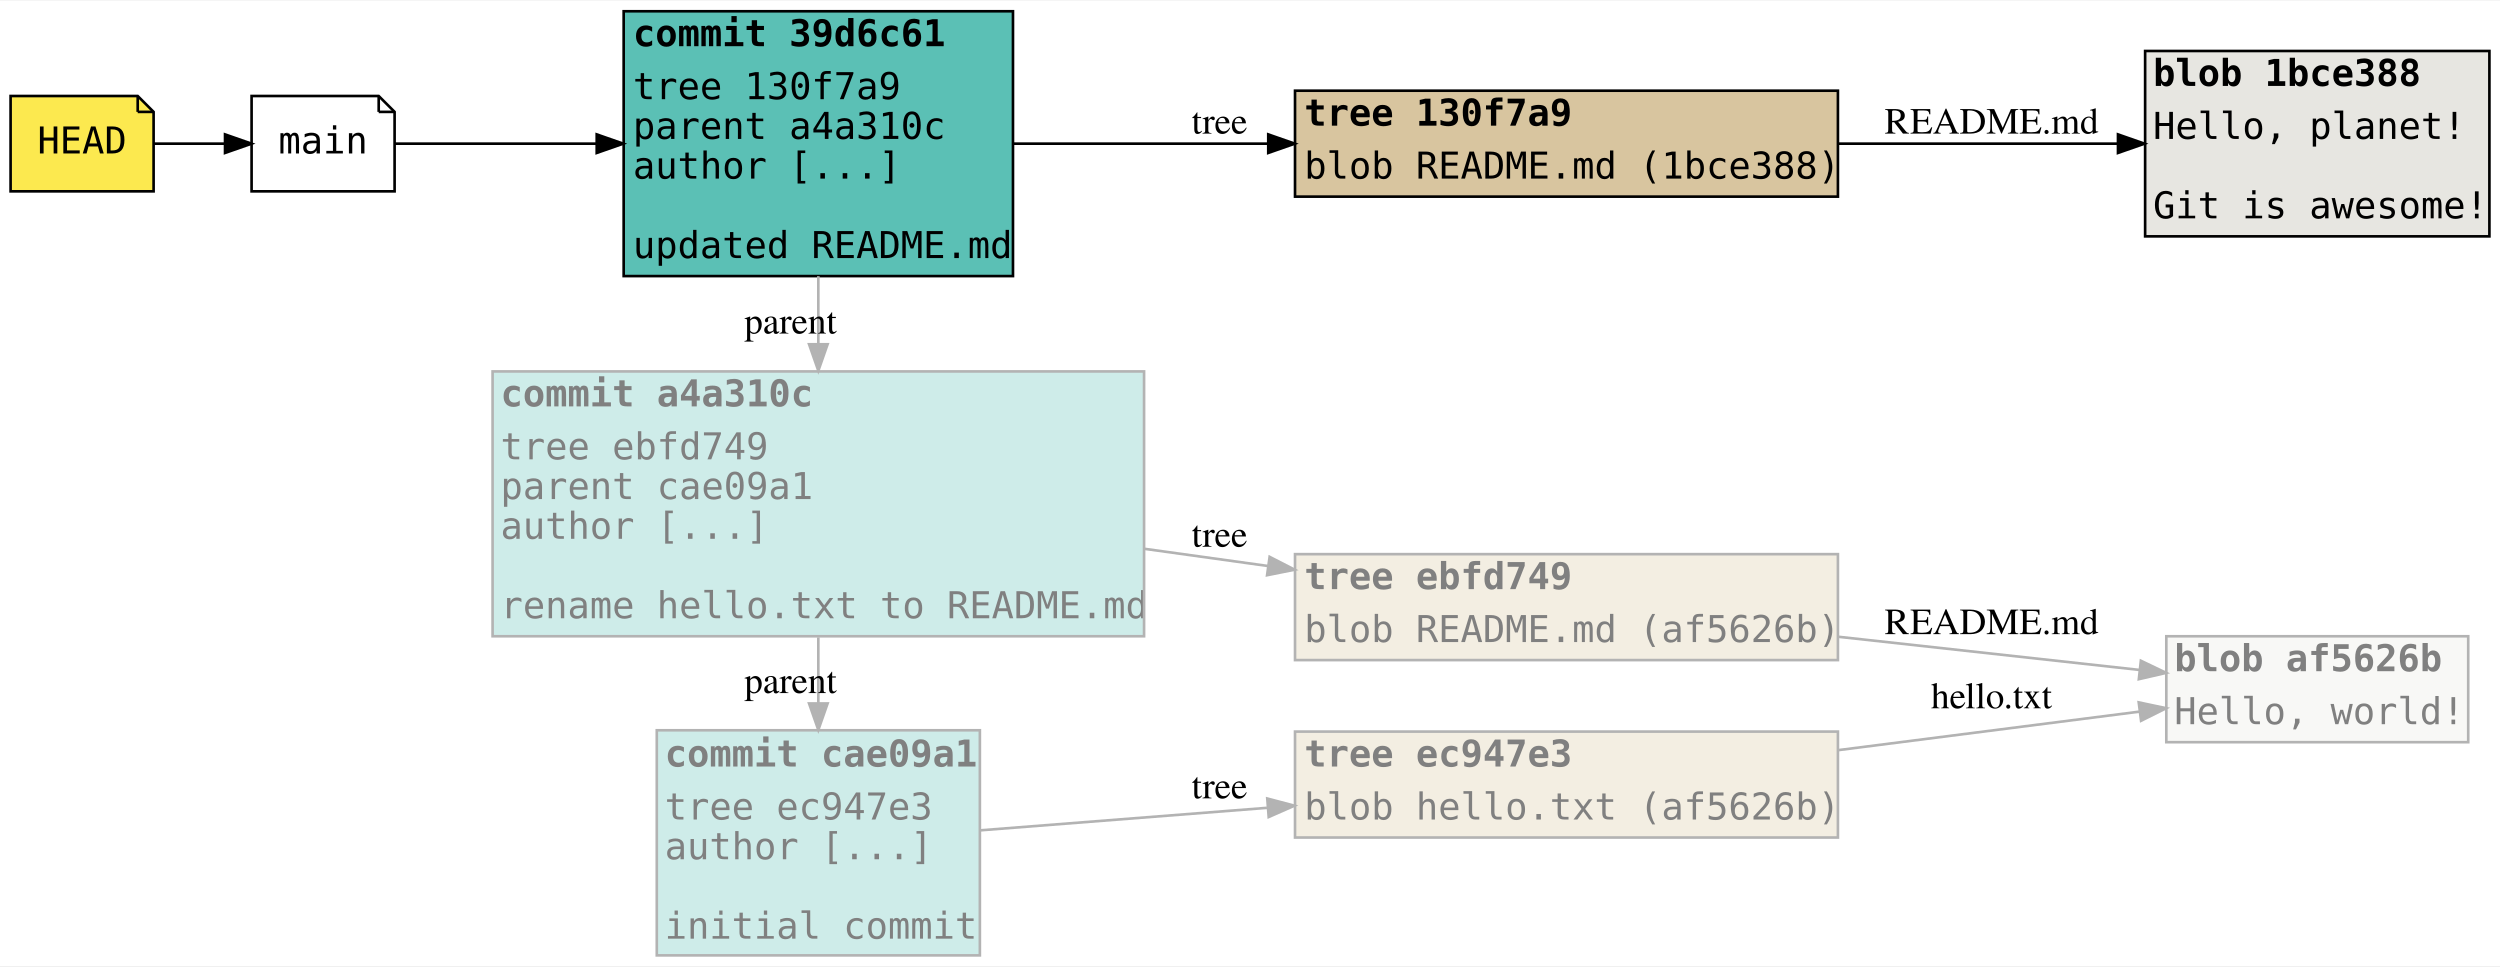
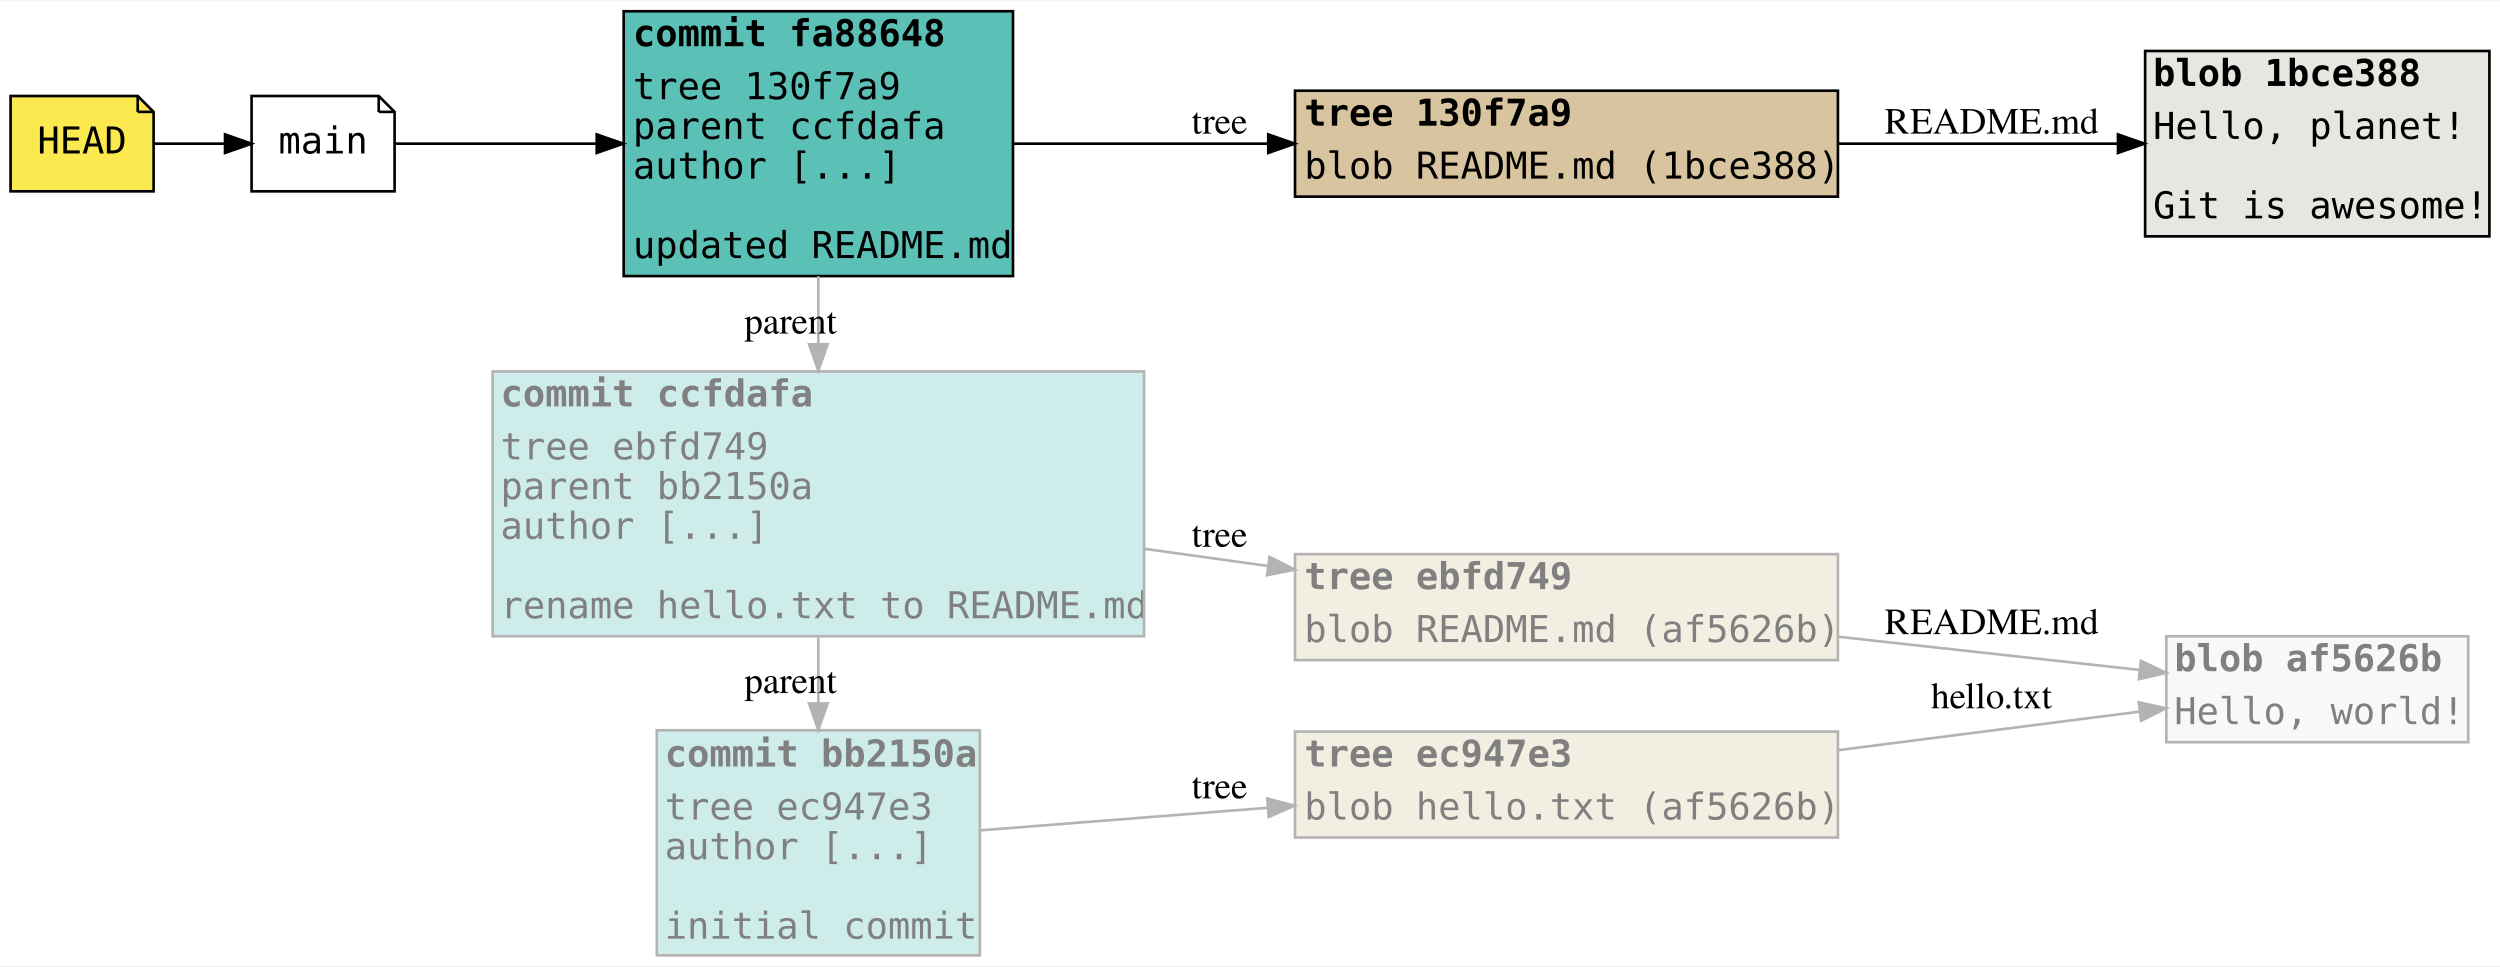
<svg xmlns="http://www.w3.org/2000/svg" width="944pt" height="365pt" viewBox="0.00 0.00 944.00 364.50">
  <g id="graph0" class="graph git-graph" transform="scale(1 1) rotate(0) translate(4 360.5)">
    <polygon fill="white" stroke="transparent" points="-4,4 -4,-360.5 940,-360.5 940,4 -4,4" />
    <g id="node1" class="node commit current">
      <polygon fill="#5bc0b5" stroke="transparent" points="231.5,-256.5 231.5,-356.5 378.5,-356.5 378.5,-256.5 231.5,-256.5" />
-       <text text-anchor="start" x="235" y="-343.3" font-family="monospace" font-weight="bold" font-size="14.00" fill="#000000">commit 39d6c61</text>
+       <text text-anchor="start" x="235" y="-343.3" font-family="monospace" font-weight="bold" font-size="14.00" fill="#000000">commit fa88648</text>
      <text text-anchor="start" x="235" y="-323.3" font-family="monospace" font-size="14.00" fill="#000000">tree 130f7a9     </text>
-       <text text-anchor="start" x="235" y="-308.3" font-family="monospace" font-size="14.00" fill="#000000">parent a4a310c   </text>
+       <text text-anchor="start" x="235" y="-308.3" font-family="monospace" font-size="14.00" fill="#000000">parent ccfdafa   </text>
      <text text-anchor="start" x="235" y="-293.3" font-family="monospace" font-size="14.00" fill="#000000">author [...]     </text>
      <text text-anchor="start" x="235" y="-278.3" font-family="monospace" font-size="14.00" fill="#000000">                 </text>
      <text text-anchor="start" x="235" y="-263.3" font-family="monospace" font-size="14.00" fill="#000000">updated README.md</text>
      <polygon fill="none" stroke="#000000" points="231.5,-256.5 231.5,-356.5 378.5,-356.5 378.5,-256.5 231.5,-256.5" />
    </g>
    <g id="node2" class="node tree current">
      <polygon fill="#d8c59f" stroke="transparent" points="485,-286.5 485,-326.5 690,-326.5 690,-286.5 485,-286.5" />
      <text text-anchor="start" x="488.5" y="-313.3" font-family="monospace" font-weight="bold" font-size="14.00" fill="#000000">tree 130f7a9</text>
      <text text-anchor="start" x="488.5" y="-293.3" font-family="monospace" font-size="14.00" fill="#000000">blob README.md (1bce388)</text>
      <polygon fill="none" stroke="#000000" points="485,-286.5 485,-326.5 690,-326.5 690,-286.5 485,-286.5" />
    </g>
    <g id="edge1" class="edge current">
      <path fill="none" stroke="#000000" d="M378.6,-306.5C407.82,-306.5 442.2,-306.5 474.49,-306.5" />
      <polygon fill="#000000" stroke="#000000" points="474.89,-310 484.89,-306.5 474.89,-303 474.89,-310" />
      <text text-anchor="middle" x="456.5" y="-310.3" font-family="Times,serif" font-size="14.00">tree</text>
    </g>
    <g id="node3" class="node commit faded">
      <polygon fill="#ceece9" stroke="transparent" points="182,-120.5 182,-220.5 428,-220.5 428,-120.5 182,-120.5" />
-       <text text-anchor="start" x="185" y="-207.3" font-family="monospace" font-weight="bold" font-size="14.00" fill="#808080">commit a4a310c</text>
+       <text text-anchor="start" x="185" y="-207.3" font-family="monospace" font-weight="bold" font-size="14.00" fill="#808080">commit ccfdafa</text>
      <text text-anchor="start" x="185" y="-187.3" font-family="monospace" font-size="14.00" fill="#808080">tree ebfd749                 </text>
-       <text text-anchor="start" x="185" y="-172.3" font-family="monospace" font-size="14.00" fill="#808080">parent cae09a1               </text>
+       <text text-anchor="start" x="185" y="-172.3" font-family="monospace" font-size="14.00" fill="#808080">parent bb2150a               </text>
      <text text-anchor="start" x="185" y="-157.3" font-family="monospace" font-size="14.00" fill="#808080">author [...]                 </text>
      <text text-anchor="start" x="185" y="-142.3" font-family="monospace" font-size="14.00" fill="#808080">                             </text>
      <text text-anchor="start" x="185" y="-127.3" font-family="monospace" font-size="14.00" fill="#808080">rename hello.txt to README.md</text>
      <polygon fill="none" stroke="#b3b3b3" points="182,-120.5 182,-220.5 428,-220.5 428,-120.5 182,-120.5" />
    </g>
    <g id="edge2" class="edge faded">
      <path fill="none" stroke="#b3b3b3" d="M305,-256.45C305,-248.17 305,-239.51 305,-231.01" />
      <polygon fill="#b3b3b3" stroke="#b3b3b3" points="308.5,-230.75 305,-220.75 301.5,-230.76 308.5,-230.75" />
      <text text-anchor="middle" x="294.5" y="-234.8" font-family="Times,serif" font-size="14.00">parent</text>
    </g>
    <g id="node4" class="node blob current">
      <polygon fill="#e7e6e1" stroke="transparent" points="806,-271.5 806,-341.5 936,-341.5 936,-271.5 806,-271.5" />
      <text text-anchor="start" x="809" y="-328.3" font-family="monospace" font-weight="bold" font-size="14.00" fill="#000000">blob 1bce388</text>
      <text text-anchor="start" x="809" y="-308.3" font-family="monospace" font-size="14.00" fill="#000000">Hello, planet! </text>
      <text text-anchor="start" x="809" y="-293.3" font-family="monospace" font-size="14.00" fill="#000000">               </text>
      <text text-anchor="start" x="809" y="-278.3" font-family="monospace" font-size="14.00" fill="#000000">Git is awesome!</text>
      <polygon fill="none" stroke="#000000" points="806,-271.5 806,-341.5 936,-341.5 936,-271.5 806,-271.5" />
    </g>
    <g id="edge3" class="edge current">
      <path fill="none" stroke="#000000" d="M690.13,-306.5C724.94,-306.5 763.23,-306.5 795.5,-306.5" />
      <polygon fill="#000000" stroke="#000000" points="795.75,-310 805.75,-306.5 795.75,-303 795.75,-310" />
      <text text-anchor="middle" x="748" y="-310.3" font-family="Times,serif" font-size="14.00">README.md</text>
    </g>
    <g id="node5" class="node tree faded">
      <polygon fill="#f3eee2" stroke="transparent" points="485,-111.5 485,-151.5 690,-151.5 690,-111.5 485,-111.5" />
      <text text-anchor="start" x="488.5" y="-138.3" font-family="monospace" font-weight="bold" font-size="14.00" fill="#808080">tree ebfd749</text>
      <text text-anchor="start" x="488.5" y="-118.3" font-family="monospace" font-size="14.00" fill="#808080">blob README.md (af5626b)</text>
      <polygon fill="none" stroke="#b3b3b3" points="485,-111.5 485,-151.5 690,-151.5 690,-111.5 485,-111.5" />
    </g>
    <g id="edge4" class="edge faded">
      <path fill="none" stroke="#b3b3b3" d="M428.22,-153.51C443.72,-151.35 459.52,-149.16 474.84,-147.02" />
      <polygon fill="#b3b3b3" stroke="#b3b3b3" points="475.41,-150.48 484.84,-145.64 474.45,-143.55 475.41,-150.48" />
      <text text-anchor="middle" x="456.5" y="-154.3" font-family="Times,serif" font-size="14.00">tree</text>
    </g>
    <g id="node6" class="node commit faded">
      <polygon fill="#ceece9" stroke="transparent" points="244,0 244,-85 366,-85 366,0 244,0" />
-       <text text-anchor="start" x="247" y="-71.3" font-family="monospace" font-weight="bold" font-size="14.00" fill="#808080">commit cae09a1</text>
+       <text text-anchor="start" x="247" y="-71.3" font-family="monospace" font-weight="bold" font-size="14.00" fill="#808080">commit bb2150a</text>
      <text text-anchor="start" x="247" y="-51.3" font-family="monospace" font-size="14.00" fill="#808080">tree ec947e3  </text>
      <text text-anchor="start" x="247" y="-36.3" font-family="monospace" font-size="14.00" fill="#808080">author [...]  </text>
      <text text-anchor="start" x="247" y="-21.3" font-family="monospace" font-size="14.00" fill="#808080">              </text>
      <text text-anchor="start" x="247" y="-6.3" font-family="monospace" font-size="14.00" fill="#808080">initial commit</text>
      <polygon fill="none" stroke="#b3b3b3" points="244,0 244,-85 366,-85 366,0 244,0" />
    </g>
    <g id="edge5" class="edge faded">
      <path fill="none" stroke="#b3b3b3" d="M305,-120.07C305,-111.94 305,-103.5 305,-95.32" />
      <polygon fill="#b3b3b3" stroke="#b3b3b3" points="308.5,-95.12 305,-85.12 301.5,-95.12 308.5,-95.12" />
      <text text-anchor="middle" x="294.5" y="-99.05" font-family="Times,serif" font-size="14.00">parent</text>
    </g>
    <g id="node7" class="node blob faded">
      <polygon fill="#f8f8f6" stroke="transparent" points="814,-80.5 814,-120.5 928,-120.5 928,-80.5 814,-80.5" />
      <text text-anchor="start" x="817" y="-107.3" font-family="monospace" font-weight="bold" font-size="14.00" fill="#808080">blob af5626b</text>
      <text text-anchor="start" x="817" y="-87.3" font-family="monospace" font-size="14.00" fill="#808080">Hello, world!</text>
      <polygon fill="none" stroke="#b3b3b3" points="814,-80.5 814,-120.5 928,-120.5 928,-80.5 814,-80.5" />
    </g>
    <g id="edge6" class="edge faded">
      <path fill="none" stroke="#b3b3b3" d="M690.13,-120.31C727.95,-116.14 769.86,-111.53 803.71,-107.8" />
      <polygon fill="#b3b3b3" stroke="#b3b3b3" points="804.39,-111.25 813.94,-106.67 803.62,-104.29 804.39,-111.25" />
      <text text-anchor="middle" x="748" y="-121.3" font-family="Times,serif" font-size="14.00">README.md</text>
    </g>
    <g id="node8" class="node tree faded">
      <polygon fill="#f3eee2" stroke="transparent" points="485,-44.5 485,-84.5 690,-84.5 690,-44.5 485,-44.5" />
      <text text-anchor="start" x="488.5" y="-71.3" font-family="monospace" font-weight="bold" font-size="14.00" fill="#808080">tree ec947e3</text>
      <text text-anchor="start" x="488.5" y="-51.3" font-family="monospace" font-size="14.00" fill="#808080">blob hello.txt (af5626b)</text>
      <polygon fill="none" stroke="#b3b3b3" points="485,-44.5 485,-84.5 690,-84.5 690,-44.5 485,-44.5" />
    </g>
    <g id="edge7" class="edge faded">
      <path fill="none" stroke="#b3b3b3" d="M366.17,-47.22C397.74,-49.7 437.44,-52.81 474.41,-55.71" />
      <polygon fill="#b3b3b3" stroke="#b3b3b3" points="474.52,-59.23 484.76,-56.52 475.06,-52.25 474.52,-59.23" />
      <text text-anchor="middle" x="456.5" y="-59.3" font-family="Times,serif" font-size="14.00">tree</text>
    </g>
    <g id="edge8" class="edge faded">
      <path fill="none" stroke="#b3b3b3" d="M690.13,-77.5C727.95,-82.33 769.86,-87.69 803.71,-92.02" />
      <polygon fill="#b3b3b3" stroke="#b3b3b3" points="803.58,-95.53 813.94,-93.33 804.47,-88.59 803.58,-95.53" />
      <text text-anchor="middle" x="748" y="-93.3" font-family="Times,serif" font-size="14.00">hello.txt</text>
    </g>
    <g id="node9" class="node ref">
      <polygon fill="white" stroke="black" points="139,-324.5 91,-324.5 91,-288.5 145,-288.5 145,-318.5 139,-324.5" />
      <polyline fill="none" stroke="black" points="139,-324.5 139,-318.5 " />
      <polyline fill="none" stroke="black" points="145,-318.5 139,-318.5 " />
      <text text-anchor="middle" x="118" y="-302.8" font-family="monospace" font-size="14.00">main</text>
    </g>
    <g id="edge9" class="edge ref">
      <path fill="none" stroke="black" d="M145.11,-306.5C165.07,-306.5 193.75,-306.5 221.26,-306.5" />
      <polygon fill="black" stroke="black" points="221.32,-310 231.32,-306.5 221.32,-303 221.32,-310" />
    </g>
    <g id="node10" class="node ref head">
      <polygon fill="#fce94f" stroke="black" points="48,-324.5 0,-324.5 0,-288.5 54,-288.5 54,-318.5 48,-324.5" />
      <polyline fill="none" stroke="black" points="48,-324.5 48,-318.5 " />
      <polyline fill="none" stroke="black" points="54,-318.5 48,-318.5 " />
      <text text-anchor="middle" x="27" y="-302.8" font-family="monospace" font-size="14.00">HEAD</text>
    </g>
    <g id="edge10" class="edge ref">
      <path fill="none" stroke="black" d="M54.22,-306.5C62.55,-306.5 71.91,-306.5 80.82,-306.5" />
      <polygon fill="black" stroke="black" points="80.97,-310 90.97,-306.5 80.97,-303 80.97,-310" />
    </g>
  </g>
</svg>
